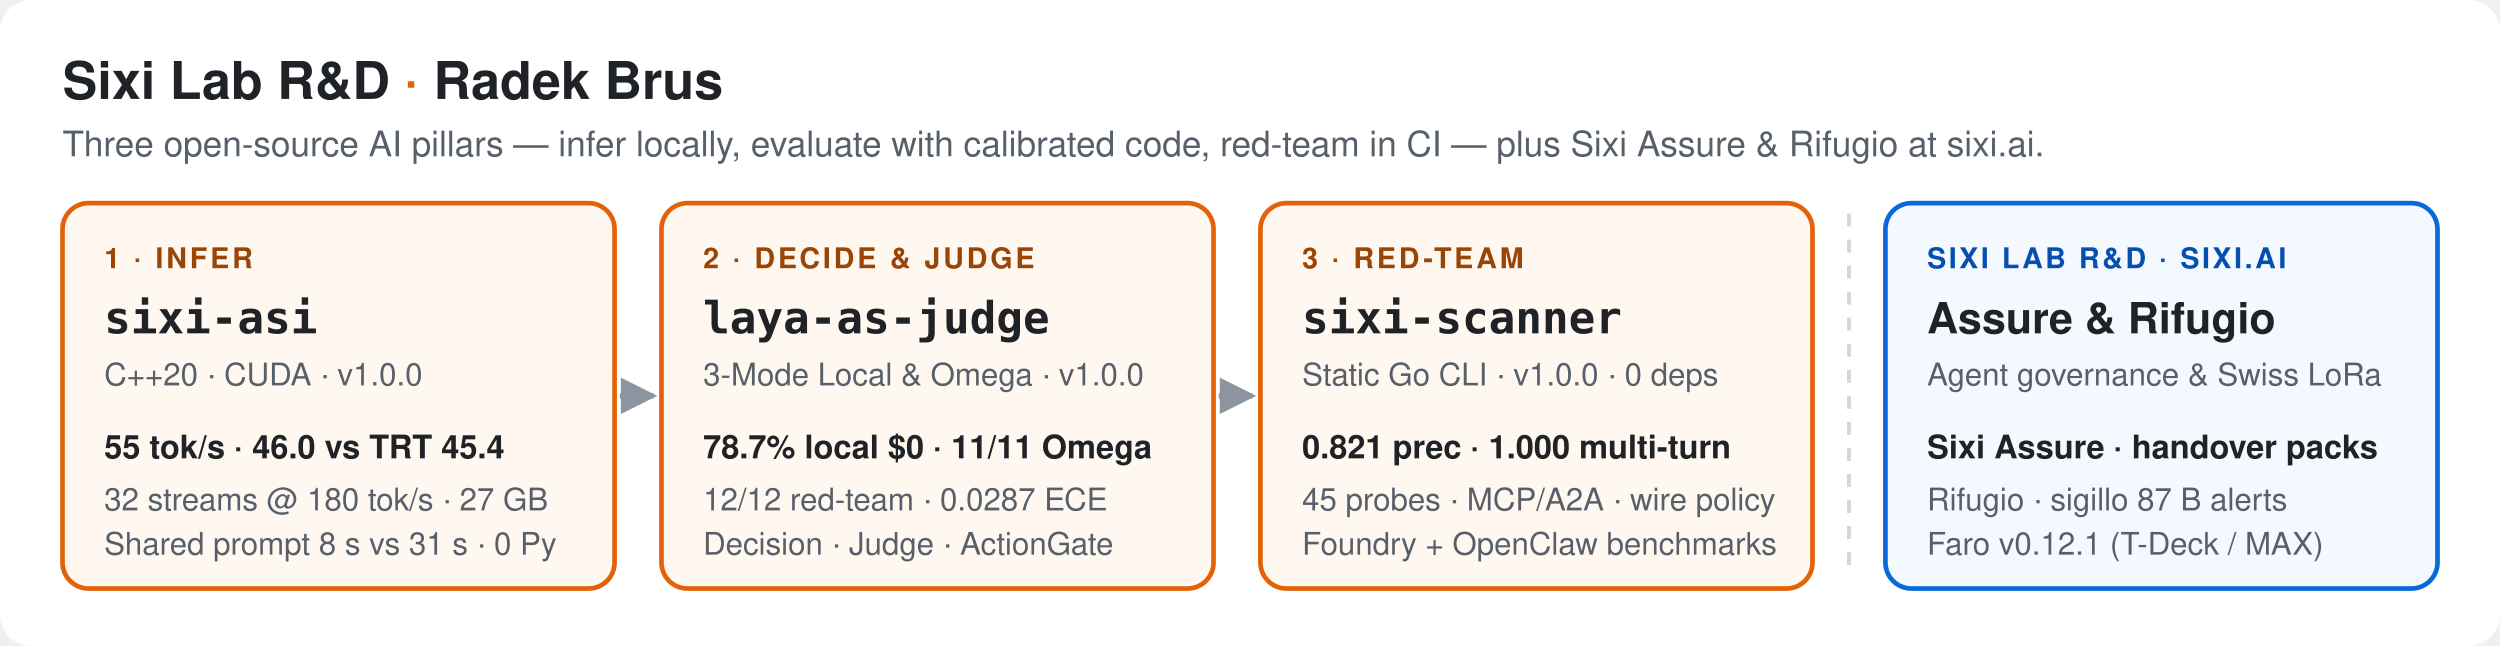
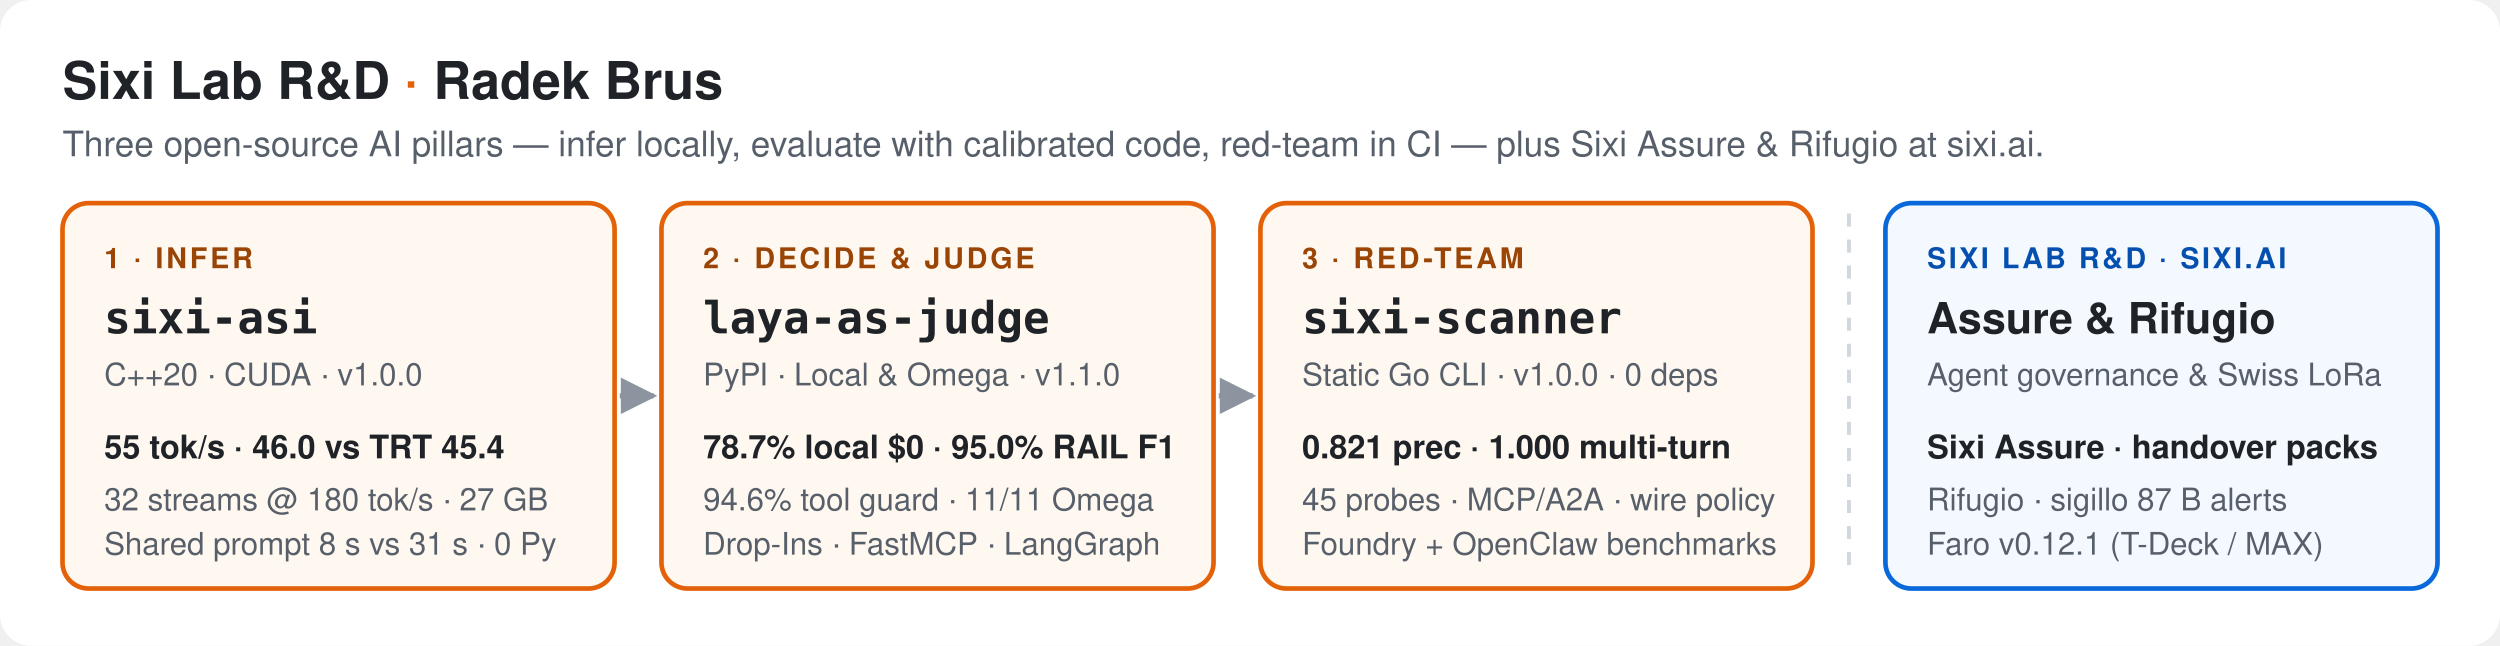
<svg xmlns="http://www.w3.org/2000/svg" viewBox="0 0 960 248" width="960" height="248" font-family="-apple-system, BlinkMacSystemFont, 'Segoe UI', Helvetica, Arial, sans-serif">
  <style>
    .bg { fill: #ffffff; }
    .core { fill: #fff8f0; stroke: #e36209; stroke-width: 1.8; }
    .radio { fill: #f4f8ff; stroke: #0969da; stroke-width: 1.8; }
    .title { fill: #1f2328; font-size: 20px; font-weight: 700; }
    .sub { fill: #57606a; font-size: 13.5px; }
    .accent { fill: #e36209; }
    .step { fill: #9a4405; font-size: 11px; font-weight: 700; letter-spacing: .1em; }
    .step-b { fill: #0550ae; font-size: 11px; font-weight: 700; letter-spacing: .09em; }
    .name { fill: #1f2328; font-size: 17px; font-weight: 700; font-family: ui-monospace, SFMono-Regular, Menlo, monospace; }
    .name-sans { fill: #1f2328; font-size: 16.5px; font-weight: 700; }
    .tag { fill: #57606a; font-size: 12px; font-weight: 500; }
    .stat { fill: #1f2328; font-size: 12.5px; font-weight: 600; }
    .note { fill: #57606a; font-size: 12px; }
    .arrow { stroke: #8c959f; stroke-width: 2; fill: none; }
    .head { fill: #8c959f; }
    .div { stroke: #d0d7de; stroke-width: 1.5; stroke-dasharray: 5 5; }
    @media (prefers-color-scheme: dark) {
      .bg { fill: #0d1117; }
      .core { fill: #1f1610; stroke: #f0883e; }
      .radio { fill: #0d1b2a; stroke: #4493f8; }
      .title, .name, .name-sans, .stat { fill: #e6edf3; }
      .sub, .tag, .note { fill: #8d96a0; }
      .accent, .step { fill: #f0883e; }
      .step-b { fill: #58a6ff; }
      .arrow { stroke: #6e7681; }
      .head { fill: #6e7681; }
      .div { stroke: #30363d; }
    }
  </style>
  <defs>
    <marker id="arr" viewBox="0 0 10 10" refX="9" refY="5" markerWidth="7" markerHeight="7" orient="auto">
      <path class="head" d="M0,0 L10,5 L0,10 z" />
    </marker>
  </defs>
  <rect class="bg" width="960" height="248" rx="12" />
  <text class="title" x="24" y="38">Sixi Lab R&amp;D <tspan class="accent">·</tspan> Radek Brus</text>
  <text class="sub" x="24" y="60">Three open-source AI pillars — infer locally, evaluate with calibrated code, red-team in CI — plus Sixi Assure &amp; Rifugio at sixi.ai.</text>
  <g>
    <rect class="core" x="24" y="78" width="212" height="148" rx="10" />
    <text class="step" x="40" y="103">1 · INFER</text>
    <text class="name" x="40" y="128">sixi-asi</text>
    <text class="tag" x="40" y="148">C++20 · CUDA · v1.0.0</text>
    <text class="stat" x="40" y="176">55 tok/s · 46.0 vs TRT 45.4</text>
    <text class="note" x="40" y="196">32 streams @ 180 tok/s · 27 GB</text>
    <text class="note" x="40" y="213">Shared prompt 8 s vs 31 s · 0 Py</text>
  </g>
  <path class="arrow" d="M238,152 L251,152" marker-end="url(#arr)" />
  <g>
    <rect class="core" x="254" y="78" width="212" height="148" rx="10" />
    <text class="step" x="270" y="103">2 · DECIDE &amp; JUDGE</text>
    <text class="name" x="270" y="128">laya-as-judge</text>
-     <text class="tag" x="270" y="148">3-Mode Local &amp; Omega · v1.0.0</text>
-     <text class="stat" x="270" y="176">78.7% local $0 · 11/11 Omega</text>
-     <text class="note" x="270" y="196">12/12 red-team · 0.0287 ECE</text>
-     <text class="note" x="270" y="213">Decision · Judge · ActionGate</text>
+     <text class="tag" x="270" y="148">PyPI · Local &amp; Omega · v1.1.0</text>
+     <text class="stat" x="270" y="176">78.7% local $0 · 95.0% RAIL F1</text>
+     <text class="note" x="270" y="196">94.6% tool guard · 11/11 Omega</text>
+     <text class="note" x="270" y="213">Drop-Ins · FastMCP · LangGraph</text>
  </g>
  <path class="arrow" d="M468,152 L481,152" marker-end="url(#arr)" />
  <g>
    <rect class="core" x="484" y="78" width="212" height="148" rx="10" />
    <text class="step" x="500" y="103">3 · RED-TEAM</text>
    <text class="name" x="500" y="128">sixi-scanner</text>
    <text class="tag" x="500" y="148">Static Go CLI · v1.0.0 · 0 deps</text>
    <text class="stat" x="500" y="176">0.821 prec · 1.000 multi-turn</text>
    <text class="note" x="500" y="196">45 probes · MCP/A2A · wire policy</text>
    <text class="note" x="500" y="213">Foundry + OpenClaw benchmarks</text>
  </g>
  <line class="div" x1="710" y1="82" x2="710" y2="222" />
  <g>
    <rect class="radio" x="724" y="78" width="212" height="148" rx="10" />
    <text class="step-b" x="740" y="103">SIXI LAB R&amp;D · SIXI.AI</text>
    <text class="name-sans" x="740" y="128">Assure &amp; Rifugio</text>
    <text class="tag" x="740" y="148">Agent governance &amp; Swiss LoRa</text>
    <text class="stat" x="740" y="176">Sixi Assure · handover packs</text>
    <text class="note" x="740" y="196">Rifugio · sigillo 87 B alerts</text>
    <text class="note" x="740" y="213">Faro v0.12.1 (T-Deck / MAX)</text>
  </g>
</svg>
